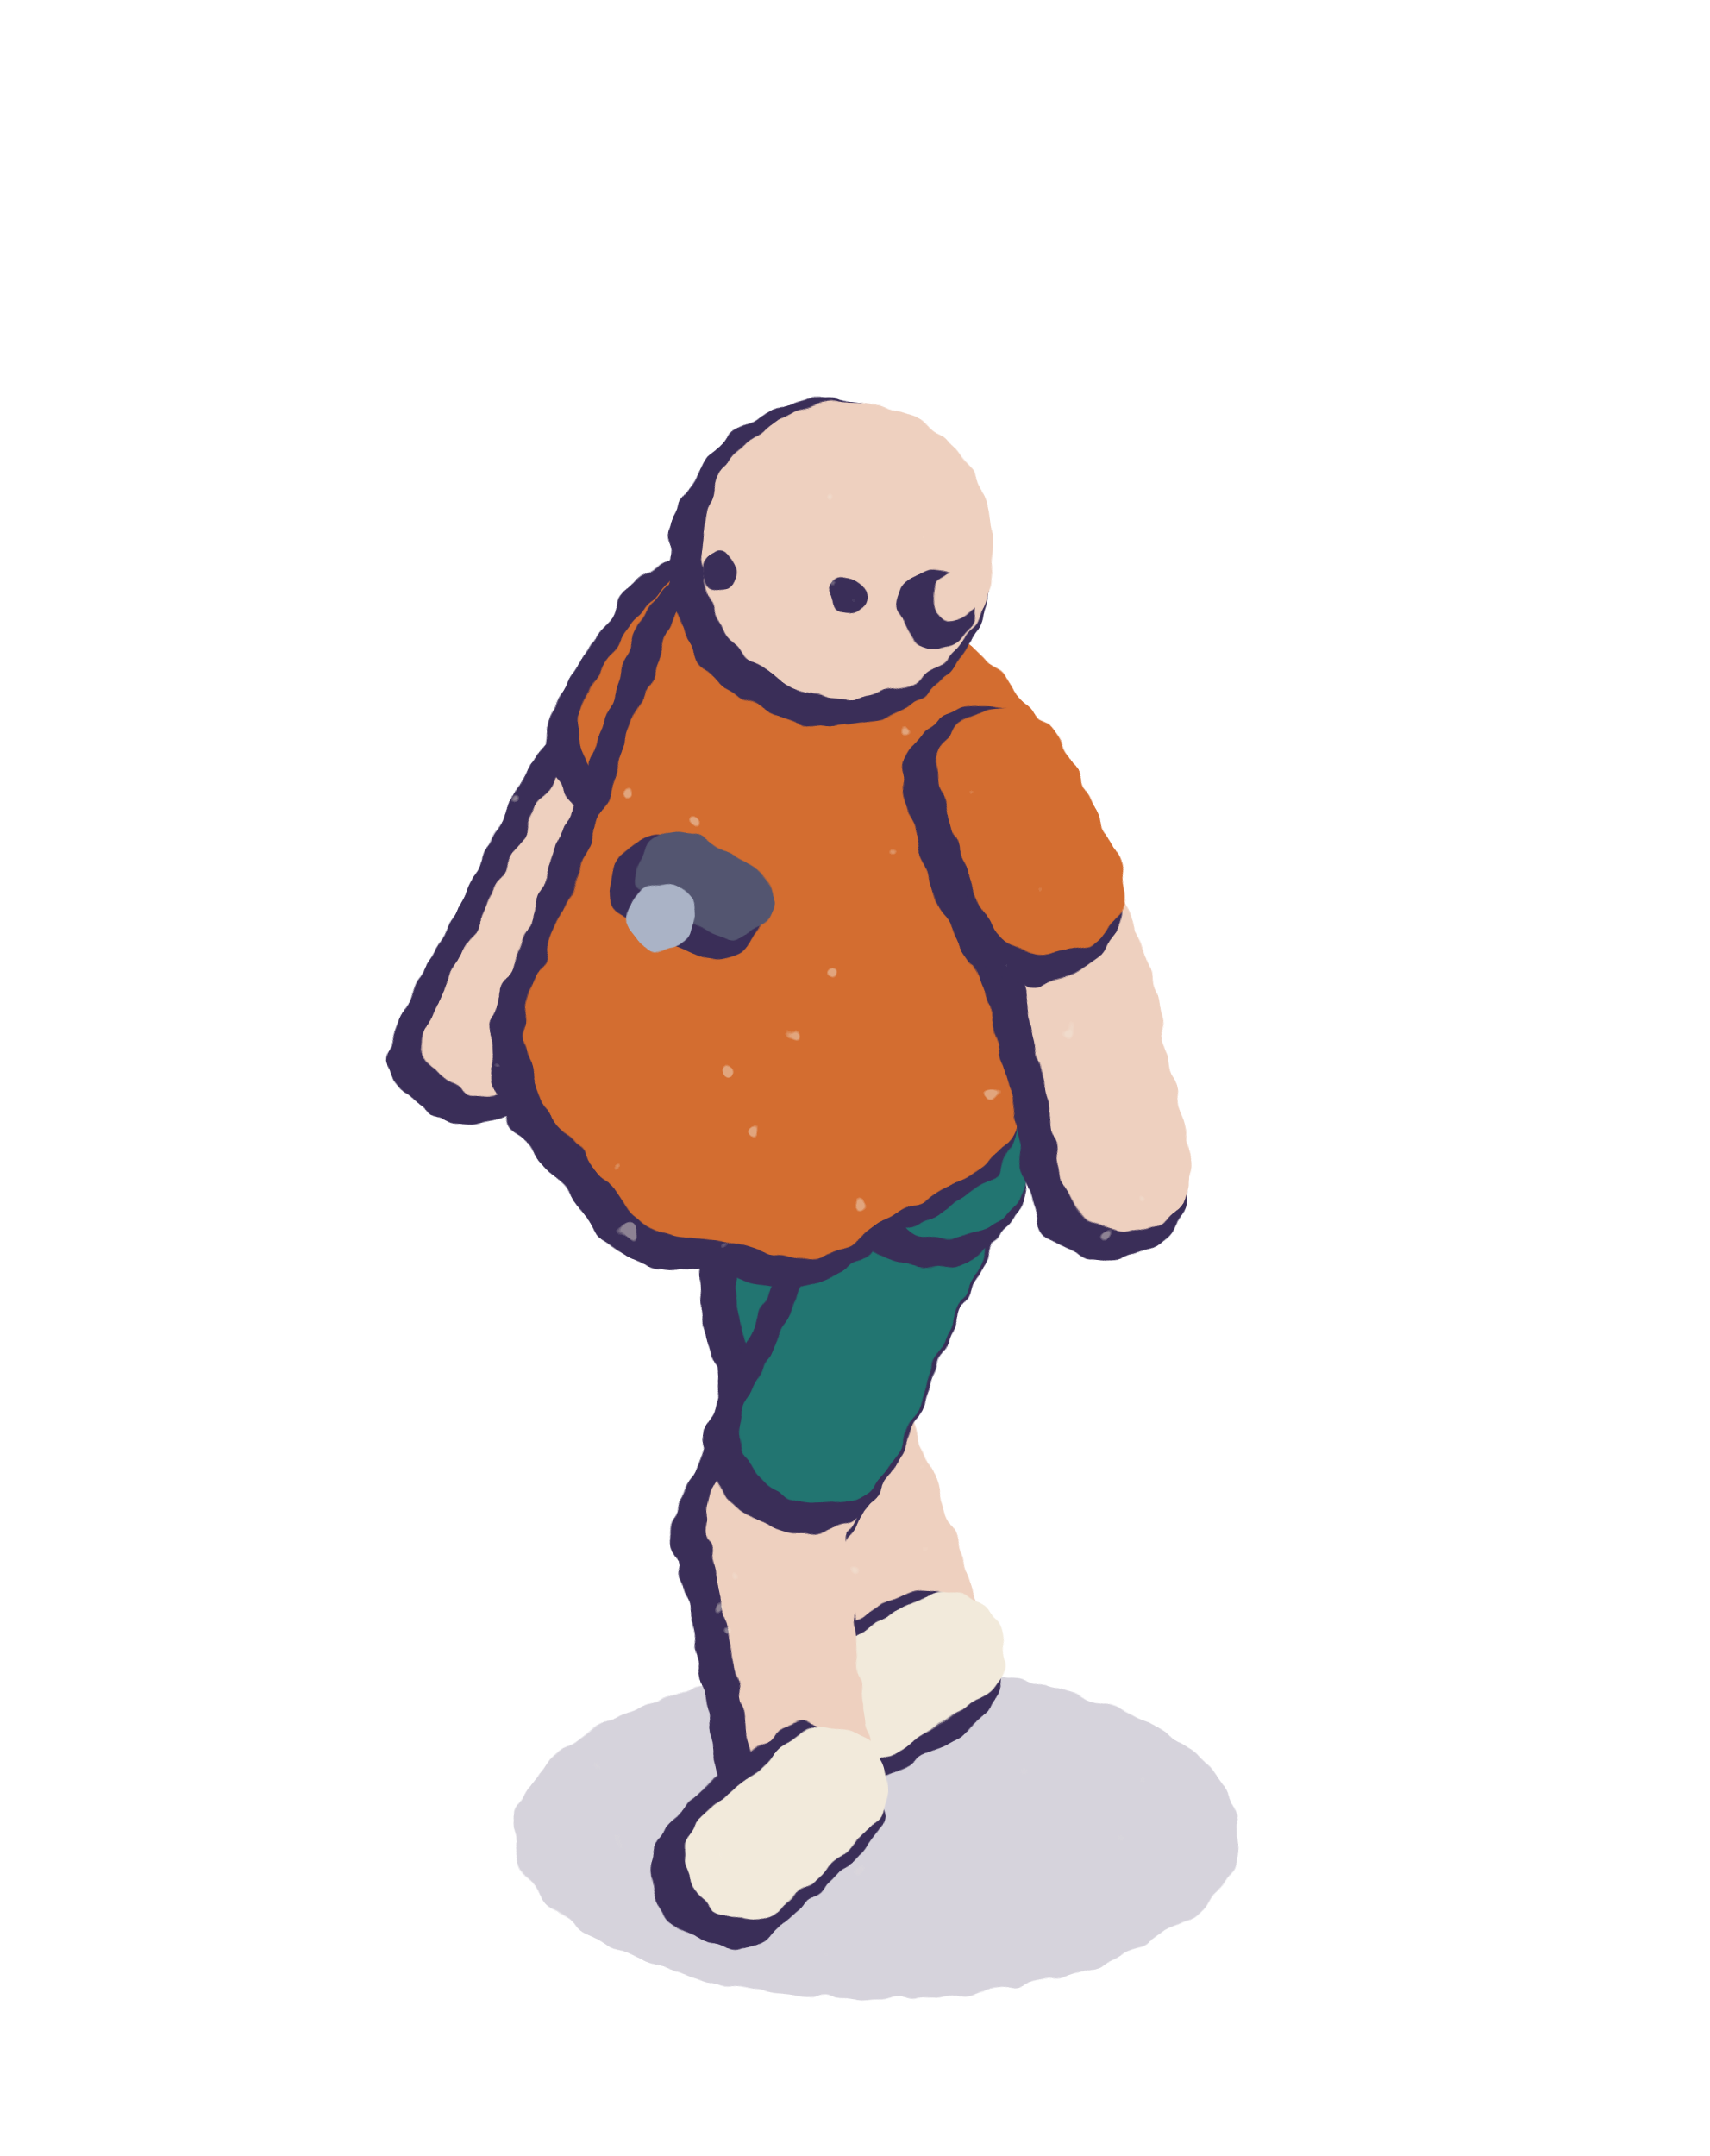
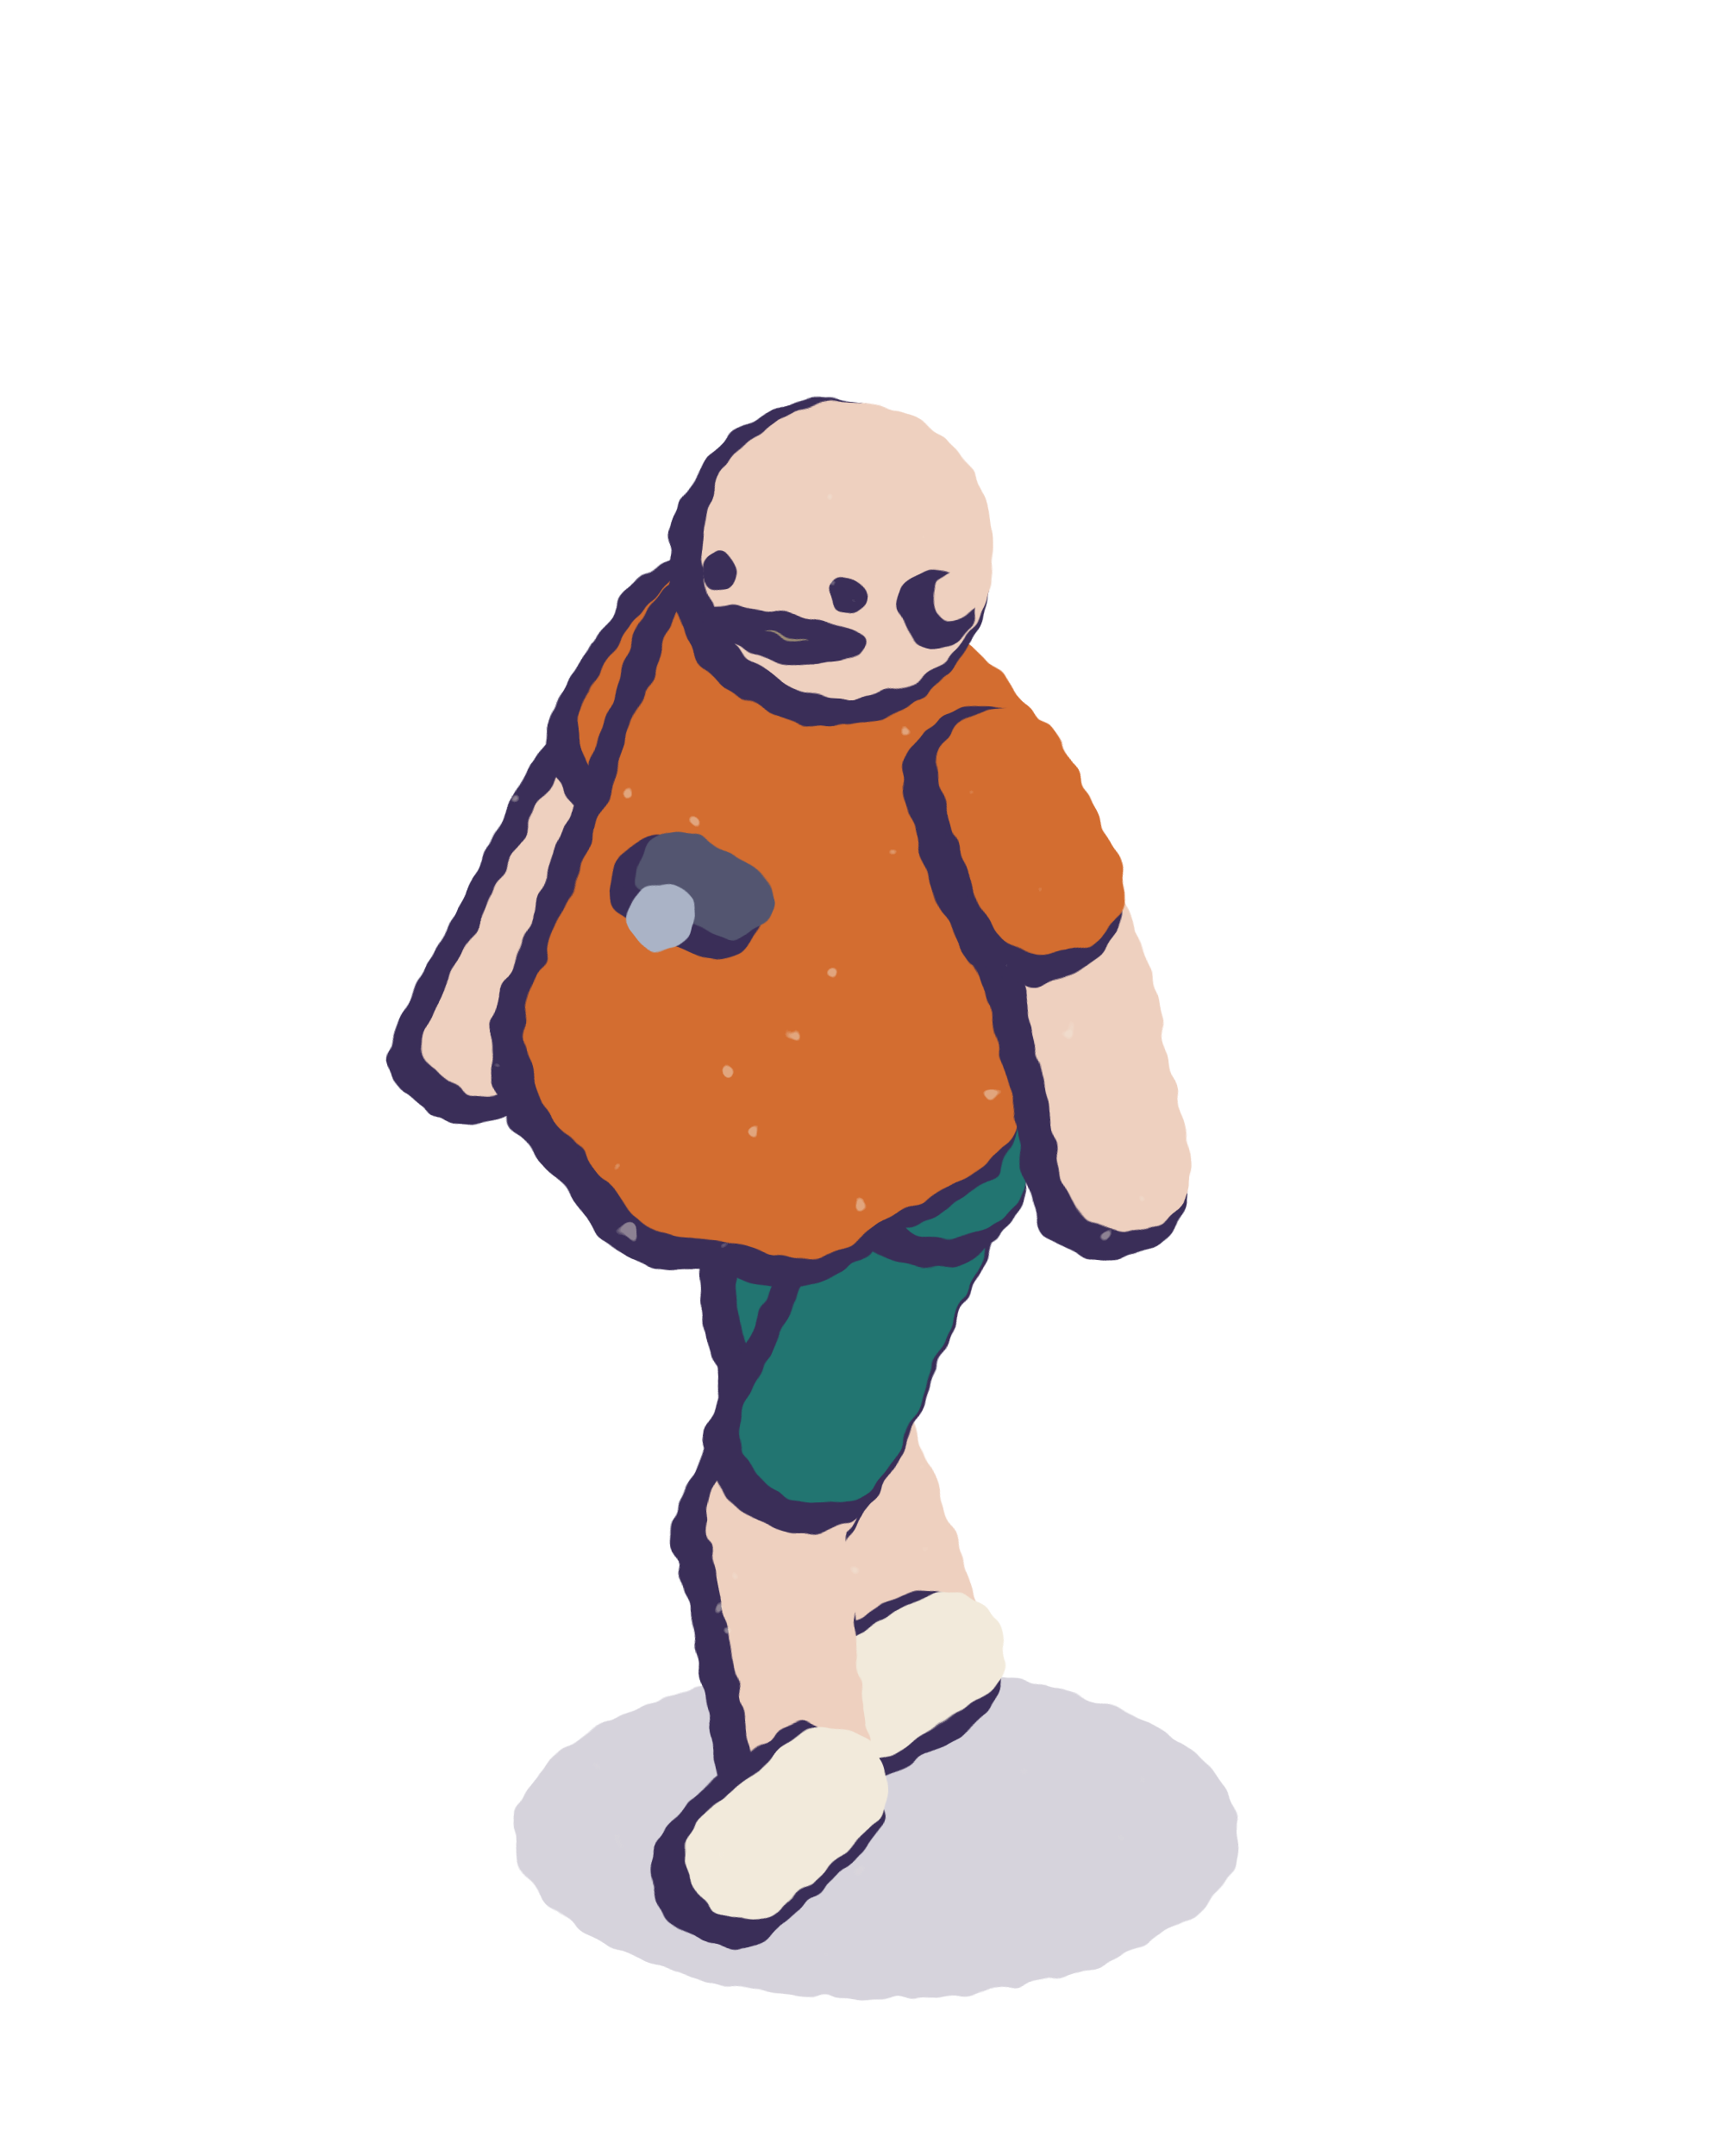
<svg xmlns="http://www.w3.org/2000/svg" width="46" height="58" viewBox="0 0 46 58" data-anchor-x="23" data-anchor-y="49" data-walk-cycle-length="28.91" data-description="Round bald man with a walrus moustache, loud orange shirt and shorts">
  <defs>
    <filter id="texture" x="-4%" y="-4%" width="108%" height="108%" color-interpolation-filters="sRGB">
      <feTurbulence type="fractalNoise" baseFrequency="1.1" numOctaves="2" seed="11" result="grain" />
      <feDisplacementMap in="SourceGraphic" in2="grain" scale="0.35" xChannelSelector="R" yChannelSelector="G" result="rough" />
      <feColorMatrix in="grain" type="matrix" values="0 0 0 0 0.949  0 0 0 0 0.918  0 0 0 0 0.859  0 0 0 -30 6.0" result="specks" />
      <feComponentTransfer in="specks" result="faintSpecks">
        <feFuncA type="linear" slope="0.45" />
      </feComponentTransfer>
      <feComposite in="faintSpecks" in2="rough" operator="in" result="specksOnInk" />
      <feMerge>
        <feMergeNode in="rough" />
        <feMergeNode in="specksOnInk" />
      </feMerge>
    </filter>
  </defs>
  <g filter="url(#texture)">
    <g transform="translate(23 49)">
      <ellipse cx="0.6" cy="0.3" rx="9.76" ry="4.49" fill="#3a2e58" fill-opacity="0.208" />
      <path d="M-8.85 -26.93C-8.68 -27.57 -7.92 -28.75 -7.46 -29.66C-7 -30.57 -6.44 -31.78 -6.08 -32.39C-5.72 -33 -5.62 -33.13 -5.29 -33.32C-4.96 -33.51 -4.46 -33.6 -4.08 -33.53C-3.7 -33.46 -3.27 -33.2 -3.02 -32.91C-2.77 -32.61 -2.6 -32.13 -2.6 -31.74C-2.6 -31.36 -2.68 -31.21 -3.02 -30.58C-3.37 -29.96 -4.11 -28.86 -4.66 -28C-5.21 -27.15 -5.84 -25.9 -6.3 -25.44C-6.77 -24.98 -7.09 -25.18 -7.45 -25.24C-7.81 -25.31 -8.23 -25.55 -8.46 -25.83C-8.7 -26.11 -9.02 -26.29 -8.85 -26.93Z" fill="#3a2e58" stroke="#3a2e58" stroke-width="0.825" stroke-linejoin="round" />
      <path d="M-12.09 -20.87C-11.88 -21.6 -10.98 -23.07 -10.43 -24.18C-9.87 -25.28 -9.16 -26.79 -8.75 -27.49C-8.35 -28.19 -8.32 -28.2 -8 -28.39C-7.69 -28.57 -7.21 -28.66 -6.85 -28.6C-6.49 -28.54 -6.08 -28.3 -5.84 -28.02C-5.61 -27.75 -5.23 -27.67 -5.44 -26.94C-5.65 -26.2 -6.53 -24.73 -7.07 -23.63C-7.62 -22.52 -8.31 -21.01 -8.71 -20.31C-9.11 -19.6 -9.15 -19.58 -9.47 -19.39C-9.8 -19.21 -10.28 -19.12 -10.65 -19.19C-11.01 -19.25 -11.44 -19.5 -11.68 -19.78C-11.92 -20.06 -12.3 -20.14 -12.09 -20.87Z" fill="#3a2e58" stroke="#3a2e58" stroke-width="0.825" stroke-linejoin="round" />
      <path d="M-8.85 -26.93C-8.68 -27.57 -7.92 -28.75 -7.46 -29.66C-7 -30.57 -6.44 -31.78 -6.08 -32.39C-5.72 -33 -5.62 -33.13 -5.29 -33.32C-4.96 -33.51 -4.46 -33.6 -4.08 -33.53C-3.7 -33.46 -3.27 -33.2 -3.02 -32.91C-2.77 -32.61 -2.6 -32.13 -2.6 -31.74C-2.6 -31.36 -2.68 -31.21 -3.02 -30.58C-3.37 -29.96 -4.11 -28.86 -4.66 -28C-5.21 -27.15 -5.84 -25.9 -6.3 -25.44C-6.77 -24.98 -7.09 -25.18 -7.45 -25.24C-7.81 -25.31 -8.23 -25.55 -8.46 -25.83C-8.7 -26.11 -9.02 -26.29 -8.85 -26.93Z" fill="#eed0bf" transform="translate(0.5 -0.35)" />
      <path d="M-12.09 -20.87C-11.88 -21.6 -10.98 -23.07 -10.43 -24.18C-9.87 -25.28 -9.16 -26.79 -8.75 -27.49C-8.35 -28.19 -8.32 -28.2 -8 -28.39C-7.69 -28.57 -7.21 -28.66 -6.85 -28.6C-6.49 -28.54 -6.08 -28.3 -5.84 -28.02C-5.61 -27.75 -5.23 -27.67 -5.44 -26.94C-5.65 -26.2 -6.53 -24.73 -7.07 -23.63C-7.62 -22.52 -8.31 -21.01 -8.71 -20.31C-9.11 -19.6 -9.15 -19.58 -9.47 -19.39C-9.8 -19.21 -10.28 -19.12 -10.65 -19.19C-11.01 -19.25 -11.44 -19.5 -11.68 -19.78C-11.92 -20.06 -12.3 -20.14 -12.09 -20.87Z" fill="#eed0bf" transform="translate(0.5 -0.35)" />
      <path d="M-7.91 -29.09C-7.91 -29.52 -7.88 -29.67 -7.44 -30.37C-7.01 -31.07 -5.86 -32.78 -5.3 -33.31C-4.74 -33.84 -4.47 -33.59 -4.09 -33.52C-3.71 -33.46 -3.27 -33.2 -3.02 -32.91C-2.77 -32.61 -2.43 -32.5 -2.6 -31.76C-2.77 -31.01 -3.66 -29.14 -4.05 -28.41C-4.43 -27.68 -4.55 -27.58 -4.92 -27.37C-5.29 -27.16 -5.84 -27.06 -6.26 -27.13C-6.68 -27.21 -7.17 -27.48 -7.44 -27.81C-7.72 -28.14 -7.91 -28.67 -7.91 -29.09Z" fill="#3a2e58" stroke="#3a2e58" stroke-width="0.825" stroke-linejoin="round" />
      <path d="M-7.91 -29.09C-7.91 -29.52 -7.88 -29.67 -7.44 -30.37C-7.01 -31.07 -5.86 -32.78 -5.3 -33.31C-4.74 -33.84 -4.47 -33.59 -4.09 -33.52C-3.71 -33.46 -3.27 -33.2 -3.02 -32.91C-2.77 -32.61 -2.43 -32.5 -2.6 -31.76C-2.77 -31.01 -3.66 -29.14 -4.05 -28.41C-4.43 -27.68 -4.55 -27.58 -4.92 -27.37C-5.29 -27.16 -5.84 -27.06 -6.26 -27.13C-6.68 -27.21 -7.17 -27.48 -7.44 -27.81C-7.72 -28.14 -7.91 -28.67 -7.91 -29.09Z" fill="#d36d30" transform="translate(0.5 -0.35)" />
      <path d="M-4.2 -19.84C-4.18 -20.58 -3.99 -20.88 -3.69 -21.24C-3.39 -21.6 -2.87 -21.9 -2.41 -21.98C-1.95 -22.06 -1.35 -21.95 -0.94 -21.72C-0.54 -21.49 -0.18 -21.27 0.01 -20.58C0.2 -19.89 0.13 -18.58 0.2 -17.57C0.26 -16.57 0.32 -15.56 0.38 -14.56C0.44 -13.56 0.61 -12.26 0.56 -11.55C0.52 -10.85 0.38 -10.65 0.12 -10.34C-0.14 -10.02 -0.6 -9.76 -1 -9.69C-1.4 -9.62 -1.92 -9.71 -2.27 -9.91C-2.62 -10.11 -2.9 -10.23 -3.1 -10.89C-3.3 -11.55 -3.35 -12.87 -3.47 -13.86C-3.59 -14.85 -3.71 -15.84 -3.83 -16.83C-3.96 -17.83 -4.22 -19.11 -4.2 -19.84Z" fill="#3a2e58" stroke="#3a2e58" stroke-width="0.825" stroke-linejoin="round" />
      <path d="M-3.2 -11.54C-3.31 -12.17 -3.02 -12.44 -2.76 -12.75C-2.5 -13.06 -2.04 -13.32 -1.64 -13.39C-1.24 -13.46 -0.72 -13.37 -0.37 -13.17C-0.02 -12.97 0.18 -12.78 0.46 -12.18C0.75 -11.58 1.06 -10.45 1.36 -9.58C1.66 -8.71 1.96 -7.85 2.26 -6.98C2.56 -6.11 3.06 -4.97 3.15 -4.37C3.24 -3.77 3 -3.63 2.79 -3.37C2.57 -3.12 2.19 -2.9 1.86 -2.84C1.53 -2.78 1.1 -2.86 0.81 -3.03C0.52 -3.19 0.43 -3.27 0.13 -3.84C-0.18 -4.4 -0.62 -5.55 -1 -6.4C-1.37 -7.26 -1.74 -8.12 -2.11 -8.97C-2.47 -9.83 -3.09 -10.91 -3.2 -11.54Z" fill="#3a2e58" stroke="#3a2e58" stroke-width="0.825" stroke-linejoin="round" />
      <path d="M-4.2 -19.84C-4.18 -20.58 -3.99 -20.88 -3.69 -21.24C-3.39 -21.6 -2.87 -21.9 -2.41 -21.98C-1.95 -22.06 -1.35 -21.95 -0.94 -21.72C-0.54 -21.49 -0.18 -21.27 0.01 -20.58C0.2 -19.89 0.13 -18.58 0.2 -17.57C0.26 -16.57 0.32 -15.56 0.38 -14.56C0.44 -13.56 0.61 -12.26 0.56 -11.55C0.52 -10.85 0.38 -10.65 0.12 -10.34C-0.14 -10.02 -0.6 -9.76 -1 -9.69C-1.4 -9.62 -1.92 -9.71 -2.27 -9.91C-2.62 -10.11 -2.9 -10.23 -3.1 -10.89C-3.3 -11.55 -3.35 -12.87 -3.47 -13.86C-3.59 -14.85 -3.71 -15.84 -3.83 -16.83C-3.96 -17.83 -4.22 -19.11 -4.2 -19.84Z" fill="#eed0bf" transform="translate(0.5 -0.35)" />
      <path d="M-3.2 -11.54C-3.31 -12.17 -3.02 -12.44 -2.76 -12.75C-2.5 -13.06 -2.04 -13.32 -1.64 -13.39C-1.24 -13.46 -0.72 -13.37 -0.37 -13.17C-0.02 -12.97 0.18 -12.78 0.46 -12.18C0.75 -11.58 1.06 -10.45 1.36 -9.58C1.66 -8.71 1.96 -7.85 2.26 -6.98C2.56 -6.11 3.06 -4.97 3.15 -4.37C3.24 -3.77 3 -3.63 2.79 -3.37C2.57 -3.12 2.19 -2.9 1.86 -2.84C1.53 -2.78 1.1 -2.86 0.81 -3.03C0.52 -3.19 0.43 -3.27 0.13 -3.84C-0.18 -4.4 -0.62 -5.55 -1 -6.4C-1.37 -7.26 -1.74 -8.12 -2.11 -8.97C-2.47 -9.83 -3.09 -10.91 -3.2 -11.54Z" fill="#eed0bf" transform="translate(0.5 -0.35)" />
      <path d="M-4.18 -19.81C-4.15 -20.63 -3.97 -20.86 -3.68 -21.21C-3.38 -21.57 -2.86 -21.88 -2.4 -21.96C-1.94 -22.05 -1.35 -21.94 -0.94 -21.71C-0.54 -21.48 -0.21 -21.34 0.01 -20.57C0.22 -19.81 0.23 -18.26 0.35 -17.1C0.46 -15.94 0.72 -14.43 0.69 -13.62C0.66 -12.81 0.48 -12.58 0.18 -12.22C-0.12 -11.87 -0.65 -11.56 -1.1 -11.48C-1.56 -11.4 -2.17 -11.5 -2.57 -11.73C-2.97 -11.96 -3.31 -12.1 -3.53 -12.87C-3.74 -13.63 -3.76 -15.17 -3.86 -16.33C-3.97 -17.49 -4.21 -19 -4.18 -19.81Z" fill="#3a2e58" stroke="#3a2e58" stroke-width="0.825" stroke-linejoin="round" />
      <path d="M-4.18 -19.81C-4.15 -20.63 -3.97 -20.86 -3.68 -21.21C-3.38 -21.57 -2.86 -21.88 -2.4 -21.96C-1.94 -22.05 -1.35 -21.94 -0.94 -21.71C-0.54 -21.48 -0.21 -21.34 0.01 -20.57C0.22 -19.81 0.23 -18.26 0.35 -17.1C0.46 -15.94 0.72 -14.43 0.69 -13.62C0.66 -12.81 0.48 -12.58 0.18 -12.22C-0.12 -11.87 -0.65 -11.56 -1.1 -11.48C-1.56 -11.4 -2.17 -11.5 -2.57 -11.73C-2.97 -11.96 -3.31 -12.1 -3.53 -12.87C-3.74 -13.63 -3.76 -15.17 -3.86 -16.33C-3.97 -17.49 -4.21 -19 -4.18 -19.81Z" fill="#227571" transform="translate(0.5 -0.35)" />
      <path d="M-1.87 -2.94C-1.87 -3.29 -2 -3.53 -1.5 -3.97C-0.99 -4.41 0.52 -5.28 1.14 -5.58C1.76 -5.89 1.88 -5.83 2.22 -5.77C2.56 -5.71 2.95 -5.49 3.17 -5.22C3.39 -4.96 3.55 -4.54 3.55 -4.19C3.55 -3.85 3.67 -3.6 3.17 -3.16C2.67 -2.71 1.16 -1.83 0.54 -1.52C-0.08 -1.22 -0.2 -1.27 -0.54 -1.33C-0.88 -1.39 -1.27 -1.61 -1.49 -1.88C-1.72 -2.15 -1.87 -2.59 -1.87 -2.94Z" fill="#3a2e58" stroke="#3a2e58" stroke-width="0.825" stroke-linejoin="round" />
      <path d="M-1.87 -2.94C-1.87 -3.29 -2 -3.53 -1.5 -3.97C-0.99 -4.41 0.52 -5.28 1.14 -5.58C1.76 -5.89 1.88 -5.83 2.22 -5.77C2.56 -5.71 2.95 -5.49 3.17 -5.22C3.39 -4.96 3.55 -4.54 3.55 -4.19C3.55 -3.85 3.67 -3.6 3.17 -3.16C2.67 -2.71 1.16 -1.83 0.54 -1.52C-0.08 -1.22 -0.2 -1.27 -0.54 -1.33C-0.88 -1.39 -1.27 -1.61 -1.49 -1.88C-1.72 -2.15 -1.87 -2.59 -1.87 -2.94Z" fill="#f2eadb" transform="translate(0.5 -0.35)" />
      <path d="M-4.46 -7.84C-4.35 -8.49 -3.72 -9.63 -3.35 -10.53C-2.98 -11.42 -2.61 -12.32 -2.24 -13.21C-1.87 -14.1 -1.51 -14.99 -1.14 -15.88C-0.77 -16.77 -0.38 -17.91 -0.04 -18.55C0.3 -19.18 0.51 -19.45 0.91 -19.68C1.32 -19.92 1.92 -20.02 2.38 -19.94C2.84 -19.86 3.37 -19.56 3.67 -19.2C3.97 -18.85 4.31 -18.49 4.19 -17.81C4.06 -17.14 3.36 -16.05 2.95 -15.17C2.53 -14.28 2.12 -13.4 1.7 -12.51C1.28 -11.63 0.86 -10.73 0.44 -9.85C0.03 -8.96 -0.46 -7.79 -0.81 -7.18C-1.16 -6.57 -1.29 -6.39 -1.64 -6.18C-2 -5.98 -2.52 -5.89 -2.92 -5.96C-3.32 -6.03 -3.78 -6.29 -4.04 -6.6C-4.3 -6.92 -4.58 -7.18 -4.46 -7.84Z" fill="#3a2e58" stroke="#3a2e58" stroke-width="0.825" stroke-linejoin="round" />
      <path d="M-4.48 -7.85C-4.48 -8.48 -4.29 -8.75 -4.03 -9.06C-3.77 -9.37 -3.31 -9.63 -2.92 -9.7C-2.52 -9.77 -2 -9.68 -1.65 -9.47C-1.3 -9.26 -1 -9.07 -0.82 -8.47C-0.64 -7.87 -0.66 -6.72 -0.58 -5.84C-0.49 -4.97 -0.41 -4.1 -0.32 -3.23C-0.24 -2.36 -0.04 -1.22 -0.06 -0.63C-0.07 -0.03 -0.2 0.11 -0.41 0.37C-0.62 0.62 -1 0.83 -1.32 0.89C-1.65 0.95 -2.08 0.87 -2.36 0.7C-2.65 0.53 -2.85 0.45 -3.04 -0.11C-3.23 -0.68 -3.35 -1.83 -3.51 -2.69C-3.67 -3.54 -3.84 -4.39 -4 -5.25C-4.16 -6.11 -4.47 -7.21 -4.48 -7.85Z" fill="#3a2e58" stroke="#3a2e58" stroke-width="0.825" stroke-linejoin="round" />
      <path d="M-4.46 -7.84C-4.35 -8.49 -3.72 -9.63 -3.35 -10.53C-2.98 -11.42 -2.61 -12.32 -2.24 -13.21C-1.87 -14.1 -1.51 -14.99 -1.14 -15.88C-0.77 -16.77 -0.38 -17.91 -0.04 -18.55C0.3 -19.18 0.51 -19.45 0.91 -19.68C1.32 -19.92 1.92 -20.02 2.38 -19.94C2.84 -19.86 3.37 -19.56 3.67 -19.2C3.97 -18.85 4.31 -18.49 4.19 -17.81C4.06 -17.14 3.36 -16.05 2.95 -15.17C2.53 -14.28 2.12 -13.4 1.7 -12.51C1.28 -11.63 0.86 -10.73 0.44 -9.85C0.03 -8.96 -0.46 -7.79 -0.81 -7.18C-1.16 -6.57 -1.29 -6.39 -1.64 -6.18C-2 -5.98 -2.52 -5.89 -2.92 -5.96C-3.32 -6.03 -3.78 -6.29 -4.04 -6.6C-4.3 -6.92 -4.58 -7.18 -4.46 -7.84Z" fill="#eed0bf" transform="translate(0.5 -0.35)" />
      <path d="M-4.48 -7.85C-4.48 -8.48 -4.29 -8.75 -4.03 -9.06C-3.77 -9.37 -3.31 -9.63 -2.92 -9.7C-2.52 -9.77 -2 -9.68 -1.65 -9.47C-1.3 -9.26 -1 -9.07 -0.82 -8.47C-0.64 -7.87 -0.66 -6.72 -0.58 -5.84C-0.49 -4.97 -0.41 -4.1 -0.32 -3.23C-0.24 -2.36 -0.04 -1.22 -0.06 -0.63C-0.07 -0.03 -0.2 0.11 -0.41 0.37C-0.62 0.62 -1 0.83 -1.32 0.89C-1.65 0.95 -2.08 0.87 -2.36 0.7C-2.65 0.53 -2.85 0.45 -3.04 -0.11C-3.23 -0.68 -3.35 -1.83 -3.51 -2.69C-3.67 -3.54 -3.84 -4.39 -4 -5.25C-4.16 -6.11 -4.47 -7.21 -4.48 -7.85Z" fill="#eed0bf" transform="translate(0.5 -0.35)" />
      <path d="M-3.59 -10.34C-3.48 -11.03 -2.8 -12.16 -2.4 -13.07C-2 -13.98 -1.6 -14.89 -1.2 -15.8C-0.81 -16.72 -0.37 -17.9 -0.01 -18.55C0.35 -19.2 0.54 -19.46 0.95 -19.69C1.35 -19.93 1.95 -20.03 2.41 -19.96C2.87 -19.88 3.4 -19.57 3.7 -19.22C4 -18.86 4.32 -18.51 4.21 -17.83C4.09 -17.14 3.41 -16 3.01 -15.08C2.62 -14.17 2.22 -13.25 1.82 -12.34C1.42 -11.42 0.98 -10.24 0.62 -9.59C0.26 -8.94 0.06 -8.68 -0.34 -8.45C-0.74 -8.22 -1.34 -8.11 -1.8 -8.19C-2.26 -8.27 -2.79 -8.57 -3.09 -8.93C-3.39 -9.29 -3.71 -9.65 -3.59 -10.34Z" fill="#3a2e58" stroke="#3a2e58" stroke-width="0.825" stroke-linejoin="round" />
      <path d="M-3.59 -10.34C-3.48 -11.03 -2.8 -12.16 -2.4 -13.07C-2 -13.98 -1.6 -14.89 -1.2 -15.8C-0.81 -16.72 -0.37 -17.9 -0.01 -18.55C0.35 -19.2 0.54 -19.46 0.95 -19.69C1.35 -19.93 1.95 -20.03 2.41 -19.96C2.87 -19.88 3.4 -19.57 3.7 -19.22C4 -18.86 4.32 -18.51 4.21 -17.83C4.09 -17.14 3.41 -16 3.01 -15.08C2.62 -14.17 2.22 -13.25 1.82 -12.34C1.42 -11.42 0.98 -10.24 0.62 -9.59C0.26 -8.94 0.06 -8.68 -0.34 -8.45C-0.74 -8.22 -1.34 -8.11 -1.8 -8.19C-2.26 -8.27 -2.79 -8.57 -3.09 -8.93C-3.39 -9.29 -3.71 -9.65 -3.59 -10.34Z" fill="#227571" transform="translate(0.5 -0.35)" />
      <path d="M-5.06 1.37C-5.06 1.02 -5.18 0.89 -4.68 0.33C-4.18 -0.22 -2.67 -1.55 -2.05 -1.96C-1.43 -2.38 -1.3 -2.21 -0.96 -2.15C-0.62 -2.09 -0.23 -1.87 -0.01 -1.6C0.21 -1.34 0.37 -0.92 0.37 -0.57C0.37 -0.23 0.49 -0.09 -0.01 0.46C-0.51 1.02 -2.02 2.35 -2.63 2.76C-3.25 3.18 -3.38 3.01 -3.72 2.95C-4.06 2.89 -4.44 2.67 -4.67 2.4C-4.89 2.14 -5.06 1.71 -5.06 1.37Z" fill="#3a2e58" stroke="#3a2e58" stroke-width="0.825" stroke-linejoin="round" />
      <path d="M-5.06 1.37C-5.06 1.02 -5.18 0.89 -4.68 0.33C-4.18 -0.22 -2.67 -1.55 -2.05 -1.96C-1.43 -2.38 -1.3 -2.21 -0.96 -2.15C-0.62 -2.09 -0.23 -1.87 -0.01 -1.6C0.21 -1.34 0.37 -0.92 0.37 -0.57C0.37 -0.23 0.49 -0.09 -0.01 0.46C-0.51 1.02 -2.02 2.35 -2.63 2.76C-3.25 3.18 -3.38 3.01 -3.72 2.95C-4.06 2.89 -4.44 2.67 -4.67 2.4C-4.89 2.14 -5.06 1.71 -5.06 1.37Z" fill="#f2eadb" transform="translate(0.5 -0.35)" />
      <path d="M-4.63 -20.14C-4.64 -20.63 -4.42 -21.24 -4.1 -21.62C-3.78 -22 -3.22 -22.33 -2.74 -22.41C-2.25 -22.5 -1.8 -22.38 -1.19 -22.14C-0.58 -21.9 0.21 -21.37 0.92 -20.98C1.62 -20.6 2.49 -20.27 3.02 -19.83C3.55 -19.39 3.92 -18.86 4.09 -18.36C4.27 -17.86 4.26 -17.27 4.1 -16.81C3.93 -16.35 3.52 -15.86 3.1 -15.62C2.68 -15.38 2.21 -15.21 1.57 -15.35C0.93 -15.49 0.03 -16.09 -0.74 -16.46C-1.51 -16.83 -2.51 -17.2 -3.06 -17.57C-3.61 -17.94 -3.8 -18.23 -4.06 -18.66C-4.33 -19.09 -4.63 -19.65 -4.63 -20.14Z" fill="#3a2e58" stroke="#3a2e58" stroke-width="0.825" stroke-linejoin="round" />
      <path d="M-4.63 -20.14C-4.64 -20.63 -4.42 -21.24 -4.1 -21.62C-3.78 -22 -3.22 -22.33 -2.74 -22.41C-2.25 -22.5 -1.8 -22.38 -1.19 -22.14C-0.58 -21.9 0.21 -21.37 0.92 -20.98C1.62 -20.6 2.49 -20.27 3.02 -19.83C3.55 -19.39 3.92 -18.86 4.09 -18.36C4.27 -17.86 4.26 -17.27 4.1 -16.81C3.93 -16.35 3.52 -15.86 3.1 -15.62C2.68 -15.38 2.21 -15.21 1.57 -15.35C0.93 -15.49 0.03 -16.09 -0.74 -16.46C-1.51 -16.83 -2.51 -17.2 -3.06 -17.57C-3.61 -17.94 -3.8 -18.23 -4.06 -18.66C-4.33 -19.09 -4.63 -19.65 -4.63 -20.14Z" fill="#227571" transform="translate(0.5 -0.35)" />
      <path d="M-9.37 -21.37C-9.27 -22.2 -8.69 -23.18 -8.35 -24.08C-8.01 -24.99 -7.67 -25.89 -7.33 -26.8C-6.99 -27.7 -6.66 -28.61 -6.32 -29.51C-5.98 -30.42 -5.61 -31.61 -5.3 -32.23C-4.99 -32.85 -4.81 -33.02 -4.46 -33.23C-4.1 -33.43 -3.79 -33.54 -3.17 -33.45C-2.54 -33.36 -1.54 -32.93 -0.73 -32.66C0.08 -32.4 0.9 -32.37 1.71 -31.88C2.51 -31.39 3.63 -30.29 4.11 -29.73C4.58 -29.17 4.52 -29.26 4.55 -28.5C4.59 -27.74 4.41 -26.28 4.33 -25.17C4.26 -24.06 4.18 -22.95 4.11 -21.83C4.04 -20.72 4.11 -19.26 3.9 -18.49C3.68 -17.73 3.38 -17.65 2.84 -17.23C2.31 -16.82 1.4 -16.42 0.67 -16.01C-0.05 -15.61 -0.77 -14.93 -1.51 -14.79C-2.25 -14.66 -3.01 -15.06 -3.77 -15.2C-4.52 -15.33 -5.41 -15.24 -6.03 -15.6C-6.65 -15.96 -7.01 -16.77 -7.51 -17.35C-8 -17.94 -8.66 -18.43 -8.97 -19.1C-9.29 -19.77 -9.48 -20.54 -9.37 -21.37Z" fill="#3a2e58" stroke="#3a2e58" stroke-width="0.825" stroke-linejoin="round" />
      <path d="M-9.37 -21.37C-9.27 -22.2 -8.69 -23.18 -8.35 -24.08C-8.01 -24.99 -7.67 -25.89 -7.33 -26.8C-6.99 -27.7 -6.66 -28.61 -6.32 -29.51C-5.98 -30.42 -5.61 -31.61 -5.3 -32.23C-4.99 -32.85 -4.81 -33.02 -4.46 -33.23C-4.1 -33.43 -3.79 -33.54 -3.17 -33.45C-2.54 -33.36 -1.54 -32.93 -0.73 -32.66C0.08 -32.4 0.9 -32.37 1.71 -31.88C2.51 -31.39 3.63 -30.29 4.11 -29.73C4.58 -29.17 4.52 -29.26 4.55 -28.5C4.59 -27.74 4.41 -26.28 4.33 -25.17C4.26 -24.06 4.18 -22.95 4.11 -21.83C4.04 -20.72 4.11 -19.26 3.9 -18.49C3.68 -17.73 3.38 -17.65 2.84 -17.23C2.31 -16.82 1.4 -16.42 0.67 -16.01C-0.05 -15.61 -0.77 -14.93 -1.51 -14.79C-2.25 -14.66 -3.01 -15.06 -3.77 -15.2C-4.52 -15.33 -5.41 -15.24 -6.03 -15.6C-6.65 -15.96 -7.01 -16.77 -7.51 -17.35C-8 -17.94 -8.66 -18.43 -8.97 -19.1C-9.29 -19.77 -9.48 -20.54 -9.37 -21.37Z" fill="#d36d30" transform="translate(0.5 -0.35)" />
      <path d="M-6.33 -25.23C-6.33 -25.46 -6.23 -25.74 -6.09 -25.91C-5.94 -26.08 -5.69 -26.23 -5.47 -26.27C-5.25 -26.31 -5.18 -26.33 -4.76 -26.14C-4.34 -25.95 -3.28 -25.41 -2.94 -25.13C-2.59 -24.85 -2.69 -24.68 -2.69 -24.45C-2.7 -24.23 -2.8 -23.95 -2.94 -23.78C-3.09 -23.61 -3.35 -23.46 -3.57 -23.42C-3.79 -23.38 -3.86 -23.35 -4.28 -23.54C-4.71 -23.73 -5.78 -24.27 -6.12 -24.56C-6.46 -24.84 -6.34 -25.01 -6.33 -25.23Z" fill="#3a2e58" stroke="#3a2e58" stroke-width="0.44" stroke-linejoin="round" />
      <path d="M-6.33 -25.23C-6.33 -25.46 -6.23 -25.74 -6.09 -25.91C-5.94 -26.08 -5.69 -26.23 -5.47 -26.27C-5.25 -26.31 -5.18 -26.33 -4.76 -26.14C-4.34 -25.95 -3.28 -25.41 -2.94 -25.13C-2.59 -24.85 -2.69 -24.68 -2.69 -24.45C-2.7 -24.23 -2.8 -23.95 -2.94 -23.78C-3.09 -23.61 -3.35 -23.46 -3.57 -23.42C-3.79 -23.38 -3.86 -23.35 -4.28 -23.54C-4.71 -23.73 -5.78 -24.27 -6.12 -24.56C-6.46 -24.84 -6.34 -25.01 -6.33 -25.23Z" fill="#535570" transform="translate(0.5 -0.35)" />
      <circle cx="-5.23" cy="-24.34" r="0.9" fill="#aab3c6" />
      <path d="M1.76 -27.78C1.64 -28.45 1.94 -28.63 2.19 -28.93C2.43 -29.22 2.87 -29.47 3.25 -29.54C3.63 -29.6 4.13 -29.51 4.46 -29.32C4.79 -29.13 4.94 -29.02 5.25 -28.38C5.56 -27.74 5.97 -26.45 6.33 -25.48C6.69 -24.51 7.3 -23.25 7.41 -22.58C7.52 -21.92 7.24 -21.77 7.01 -21.49C6.77 -21.21 6.36 -20.98 6 -20.91C5.64 -20.85 5.17 -20.93 4.86 -21.11C4.54 -21.29 4.43 -21.37 4.11 -22C3.79 -22.63 3.32 -23.92 2.93 -24.89C2.54 -25.85 1.89 -27.1 1.76 -27.78Z" fill="#3a2e58" stroke="#3a2e58" stroke-width="0.825" stroke-linejoin="round" />
      <path d="M4 -22.58C3.97 -23.25 4.16 -23.39 4.4 -23.67C4.63 -23.94 5.05 -24.18 5.41 -24.24C5.77 -24.3 6.24 -24.21 6.56 -24.03C6.88 -23.85 7.08 -23.77 7.31 -23.13C7.54 -22.49 7.72 -21.16 7.93 -20.18C8.13 -19.19 8.51 -17.91 8.54 -17.23C8.58 -16.56 8.37 -16.4 8.14 -16.12C7.9 -15.84 7.47 -15.59 7.1 -15.53C6.74 -15.46 6.26 -15.55 5.93 -15.74C5.61 -15.92 5.39 -16.01 5.17 -16.65C4.94 -17.3 4.78 -18.62 4.59 -19.61C4.39 -20.59 4.03 -21.9 4 -22.58Z" fill="#3a2e58" stroke="#3a2e58" stroke-width="0.825" stroke-linejoin="round" />
      <path d="M1.76 -27.78C1.64 -28.45 1.94 -28.63 2.19 -28.93C2.43 -29.22 2.87 -29.47 3.25 -29.54C3.63 -29.6 4.13 -29.51 4.46 -29.32C4.79 -29.13 4.94 -29.02 5.25 -28.38C5.56 -27.74 5.97 -26.45 6.33 -25.48C6.69 -24.51 7.3 -23.25 7.41 -22.58C7.52 -21.92 7.24 -21.77 7.01 -21.49C6.77 -21.21 6.36 -20.98 6 -20.91C5.64 -20.85 5.17 -20.93 4.86 -21.11C4.54 -21.29 4.43 -21.37 4.11 -22C3.79 -22.63 3.32 -23.92 2.93 -24.89C2.54 -25.85 1.89 -27.1 1.76 -27.78Z" fill="#eed0bf" transform="translate(0.5 -0.35)" />
      <path d="M4 -22.58C3.97 -23.25 4.16 -23.39 4.4 -23.67C4.63 -23.94 5.05 -24.18 5.41 -24.24C5.77 -24.3 6.24 -24.21 6.56 -24.03C6.88 -23.85 7.08 -23.77 7.31 -23.13C7.54 -22.49 7.72 -21.16 7.93 -20.18C8.13 -19.19 8.51 -17.91 8.54 -17.23C8.58 -16.56 8.37 -16.4 8.14 -16.12C7.9 -15.84 7.47 -15.59 7.1 -15.53C6.74 -15.46 6.26 -15.55 5.93 -15.74C5.61 -15.92 5.39 -16.01 5.17 -16.65C4.94 -17.3 4.78 -18.62 4.59 -19.61C4.39 -20.59 4.03 -21.9 4 -22.58Z" fill="#eed0bf" transform="translate(0.5 -0.35)" />
      <path d="M1.73 -27.8C1.61 -28.59 1.9 -28.66 2.15 -28.96C2.4 -29.25 2.83 -29.5 3.21 -29.57C3.59 -29.64 4.09 -29.55 4.43 -29.36C4.76 -29.17 4.84 -29.16 5.22 -28.42C5.61 -27.68 6.56 -25.73 6.74 -24.93C6.92 -24.14 6.55 -23.98 6.28 -23.66C6.01 -23.33 5.52 -23.05 5.1 -22.98C4.69 -22.9 4.14 -23 3.77 -23.21C3.4 -23.42 3.24 -23.48 2.9 -24.24C2.56 -25.01 1.85 -27.01 1.73 -27.8Z" fill="#3a2e58" stroke="#3a2e58" stroke-width="0.825" stroke-linejoin="round" />
      <path d="M1.73 -27.8C1.61 -28.59 1.9 -28.66 2.15 -28.96C2.4 -29.25 2.83 -29.5 3.21 -29.57C3.59 -29.64 4.09 -29.55 4.43 -29.36C4.76 -29.17 4.84 -29.16 5.22 -28.42C5.61 -27.68 6.56 -25.73 6.74 -24.93C6.92 -24.14 6.55 -23.98 6.28 -23.66C6.01 -23.33 5.52 -23.05 5.1 -22.98C4.69 -22.9 4.14 -23 3.77 -23.21C3.4 -23.42 3.24 -23.48 2.9 -24.24C2.56 -25.01 1.85 -27.01 1.73 -27.8Z" fill="#d36d30" transform="translate(0.5 -0.35)" />
      <path d="M-3.93 -35.37C-3.93 -35.5 -3.87 -35.67 -3.78 -35.78C-3.69 -35.88 -3.54 -35.97 -3.41 -35.99C-3.27 -36.02 -3.1 -35.98 -2.98 -35.92C-2.86 -35.85 -2.75 -35.71 -2.7 -35.58C-2.65 -35.46 -2.65 -35.28 -2.7 -35.15C-2.75 -35.02 -2.86 -34.88 -2.98 -34.81C-3.1 -34.75 -3.27 -34.72 -3.41 -34.74C-3.54 -34.76 -3.69 -34.85 -3.78 -34.95C-3.87 -35.06 -3.93 -35.23 -3.93 -35.37Z" fill="#3a2e58" stroke="#3a2e58" stroke-width="0.825" stroke-linejoin="round" />
      <path d="M-3.93 -35.37C-3.93 -35.5 -3.87 -35.67 -3.78 -35.78C-3.69 -35.88 -3.54 -35.97 -3.41 -35.99C-3.27 -36.02 -3.1 -35.98 -2.98 -35.92C-2.86 -35.85 -2.75 -35.71 -2.7 -35.58C-2.65 -35.46 -2.65 -35.28 -2.7 -35.15C-2.75 -35.02 -2.86 -34.88 -2.98 -34.81C-3.1 -34.75 -3.27 -34.72 -3.41 -34.74C-3.54 -34.76 -3.69 -34.85 -3.78 -34.95C-3.87 -35.06 -3.93 -35.23 -3.93 -35.37Z" fill="#eed0bf" transform="translate(0.5 -0.35)" />
      <path d="M-4.64 -33.87C-4.63 -34.72 -4.25 -35.77 -3.71 -36.43C-3.16 -37.08 -2.19 -37.64 -1.35 -37.79C-0.52 -37.94 0.58 -37.74 1.32 -37.32C2.05 -36.89 2.77 -36.03 3.05 -35.22C3.34 -34.42 3.34 -33.3 3.04 -32.5C2.75 -31.69 2.03 -30.84 1.29 -30.41C0.56 -29.99 -0.54 -29.8 -1.38 -29.95C-2.21 -30.1 -3.18 -30.67 -3.72 -31.32C-4.27 -31.97 -4.64 -33.02 -4.64 -33.87Z" fill="#3a2e58" stroke="#3a2e58" stroke-width="0.825" stroke-linejoin="round" />
      <path d="M-4.64 -33.87C-4.63 -34.72 -4.25 -35.77 -3.71 -36.43C-3.16 -37.08 -2.19 -37.64 -1.35 -37.79C-0.52 -37.94 0.58 -37.74 1.32 -37.32C2.05 -36.89 2.77 -36.03 3.05 -35.22C3.34 -34.42 3.34 -33.3 3.04 -32.5C2.75 -31.69 2.03 -30.84 1.29 -30.41C0.56 -29.99 -0.54 -29.8 -1.38 -29.95C-2.21 -30.1 -3.18 -30.67 -3.72 -31.32C-4.27 -31.97 -4.64 -33.02 -4.64 -33.87Z" fill="#eed0bf" transform="translate(0.5 -0.35)" />
      <path d="M1.56 -32.6C1.56 -32.74 1.62 -32.91 1.7 -33.01C1.79 -33.11 1.94 -33.2 2.08 -33.23C2.21 -33.25 2.39 -33.22 2.5 -33.15C2.62 -33.08 2.74 -32.94 2.78 -32.82C2.83 -32.69 2.83 -32.51 2.78 -32.38C2.74 -32.25 2.62 -32.12 2.5 -32.05C2.38 -31.98 2.21 -31.95 2.08 -31.97C1.94 -32 1.79 -32.09 1.7 -32.19C1.61 -32.3 1.56 -32.47 1.56 -32.6Z" fill="#3a2e58" stroke="#3a2e58" stroke-width="0.825" stroke-linejoin="round" />
      <path d="M1.56 -32.6C1.56 -32.74 1.62 -32.91 1.7 -33.01C1.79 -33.11 1.94 -33.2 2.08 -33.23C2.21 -33.25 2.39 -33.22 2.5 -33.15C2.62 -33.08 2.74 -32.94 2.78 -32.82C2.83 -32.69 2.83 -32.51 2.78 -32.38C2.74 -32.25 2.62 -32.12 2.5 -32.05C2.38 -31.98 2.21 -31.95 2.08 -31.97C1.94 -32 1.79 -32.09 1.7 -32.19C1.61 -32.3 1.56 -32.47 1.56 -32.6Z" fill="#eed0bf" transform="translate(0.5 -0.35)" />
      <circle cx="-0.2" cy="-32.97" r="0.48" fill="#3a2e58" />
      <circle cx="-3.61" cy="-33.62" r="0.48" fill="#3a2e58" />
+       <path d="M0.07 -31.63Q-1.98 -32.45 -3.78 -32.37Q-1.85 -31.03 0.07 -31.63Z" fill="#9b8b75" stroke="#3a2e58" stroke-width="0.61" stroke-linejoin="round" />
    </g>
  </g>
</svg>
